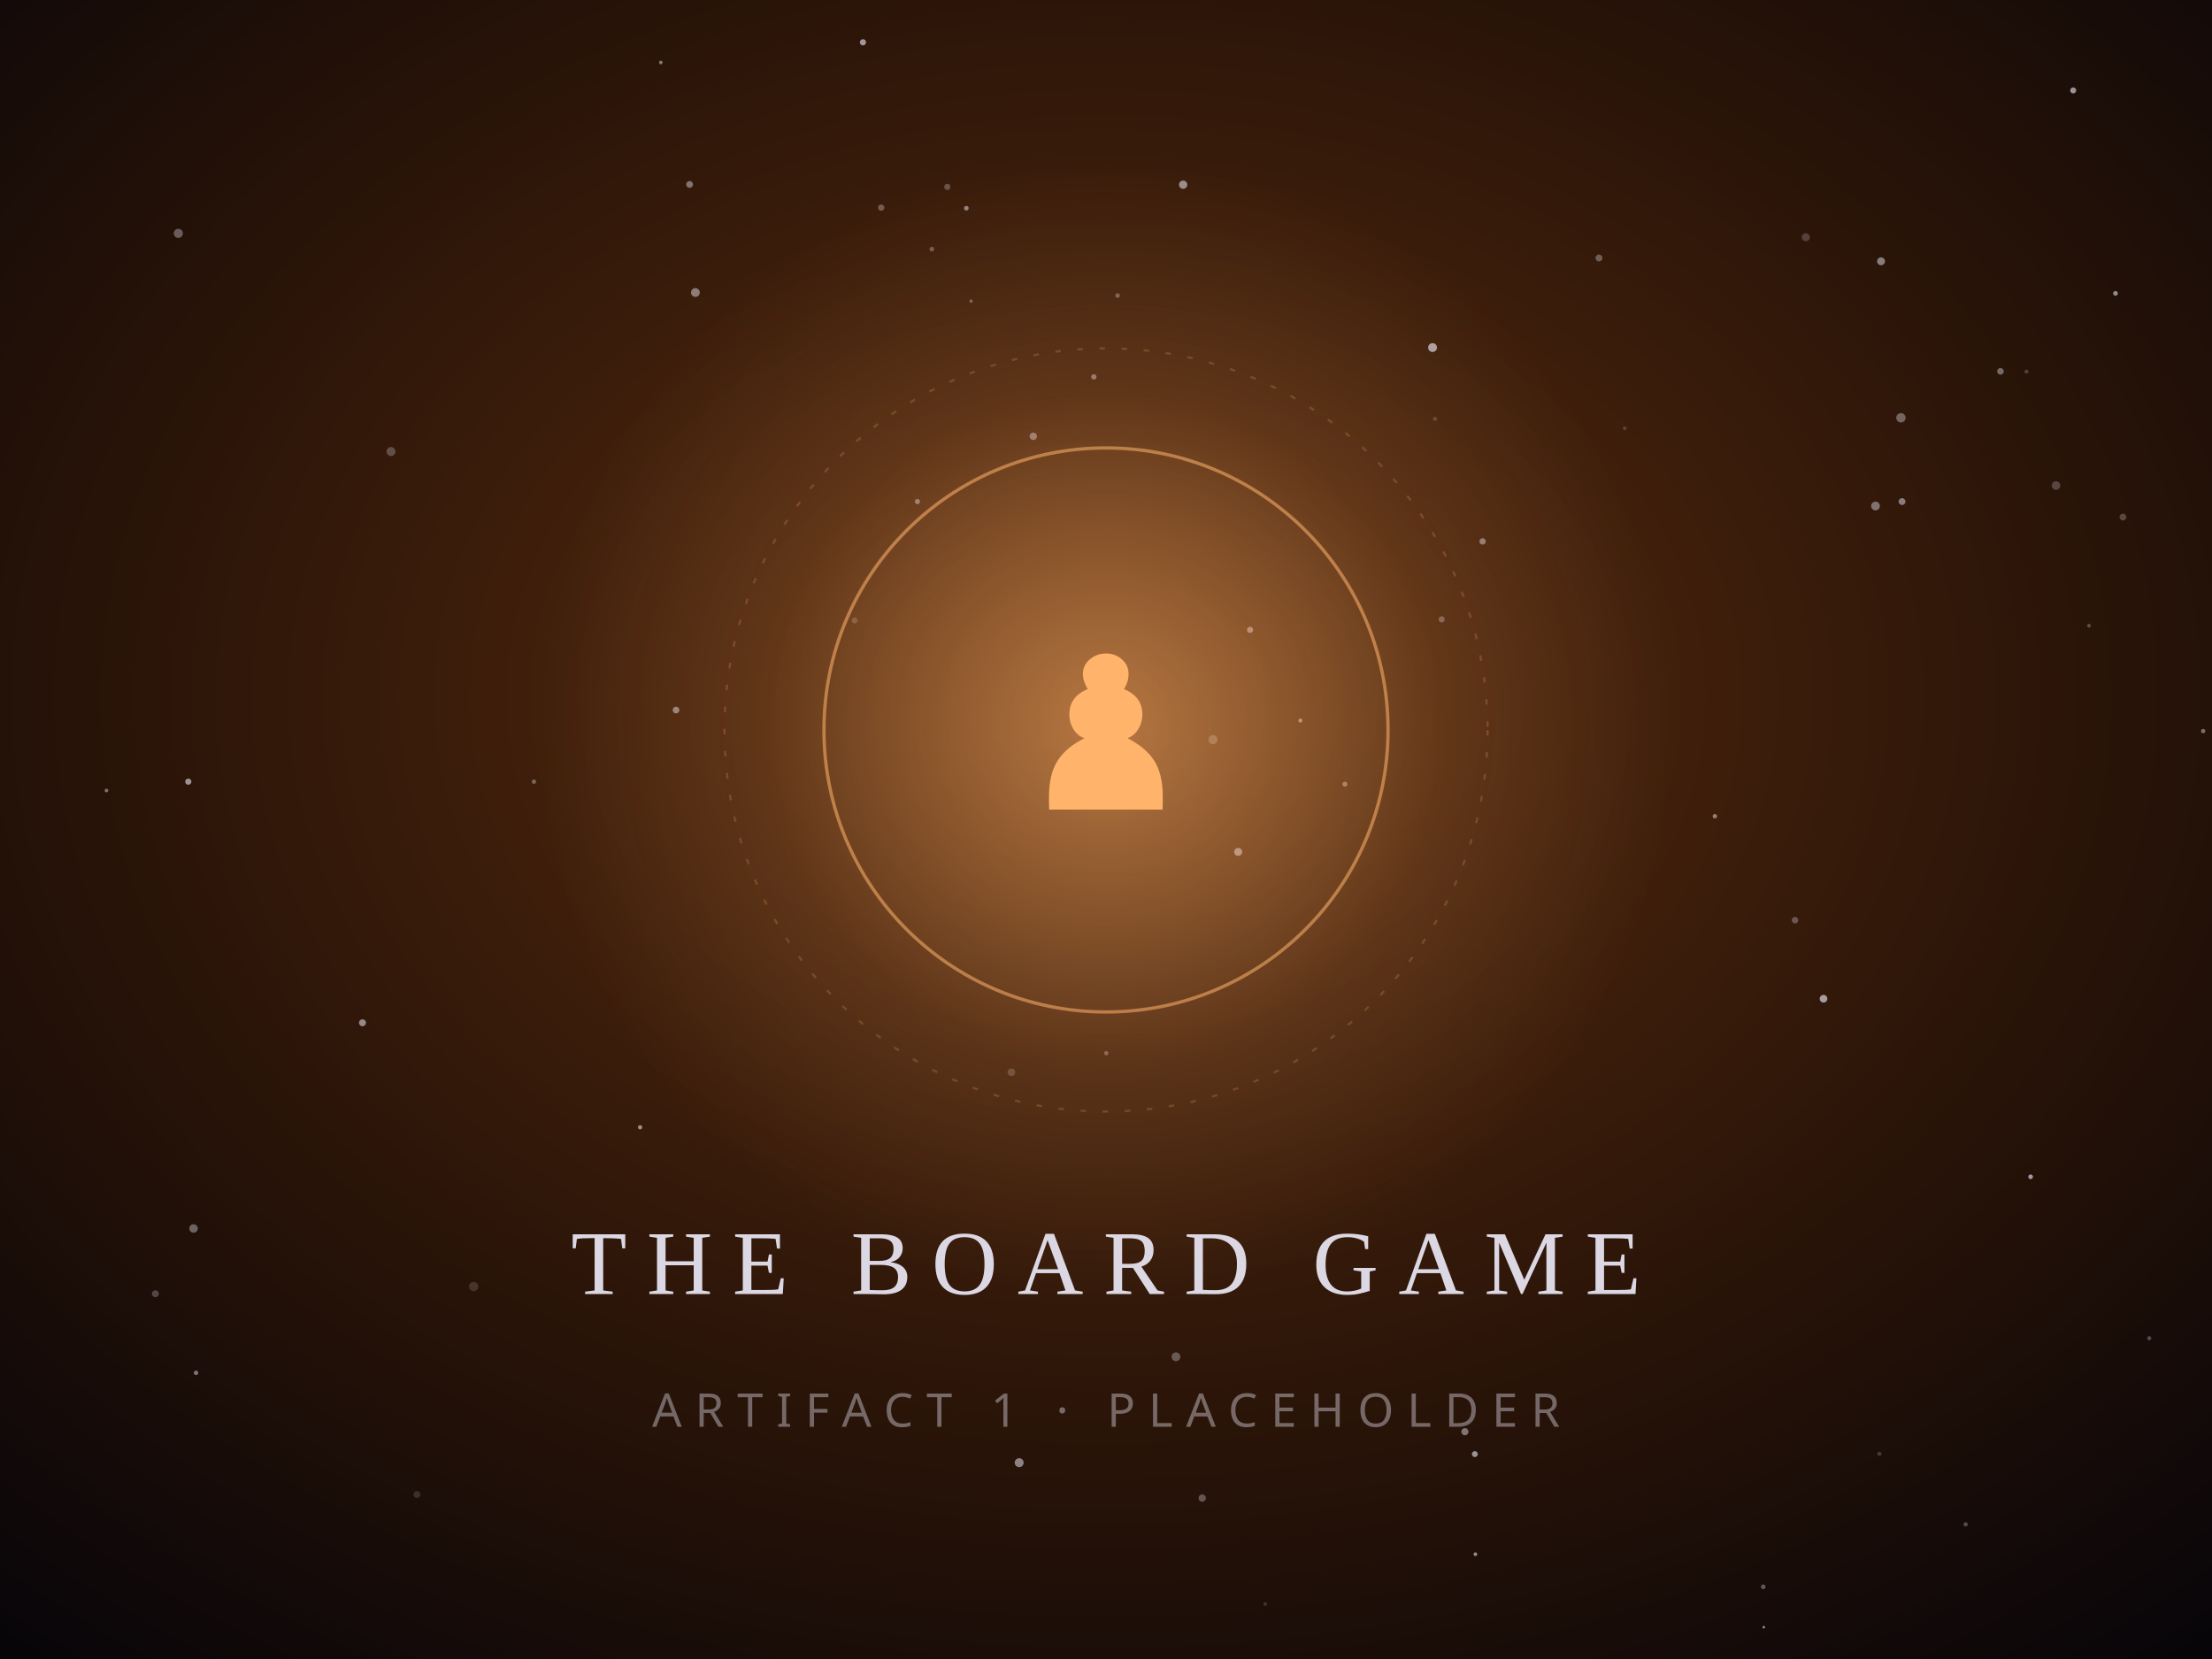
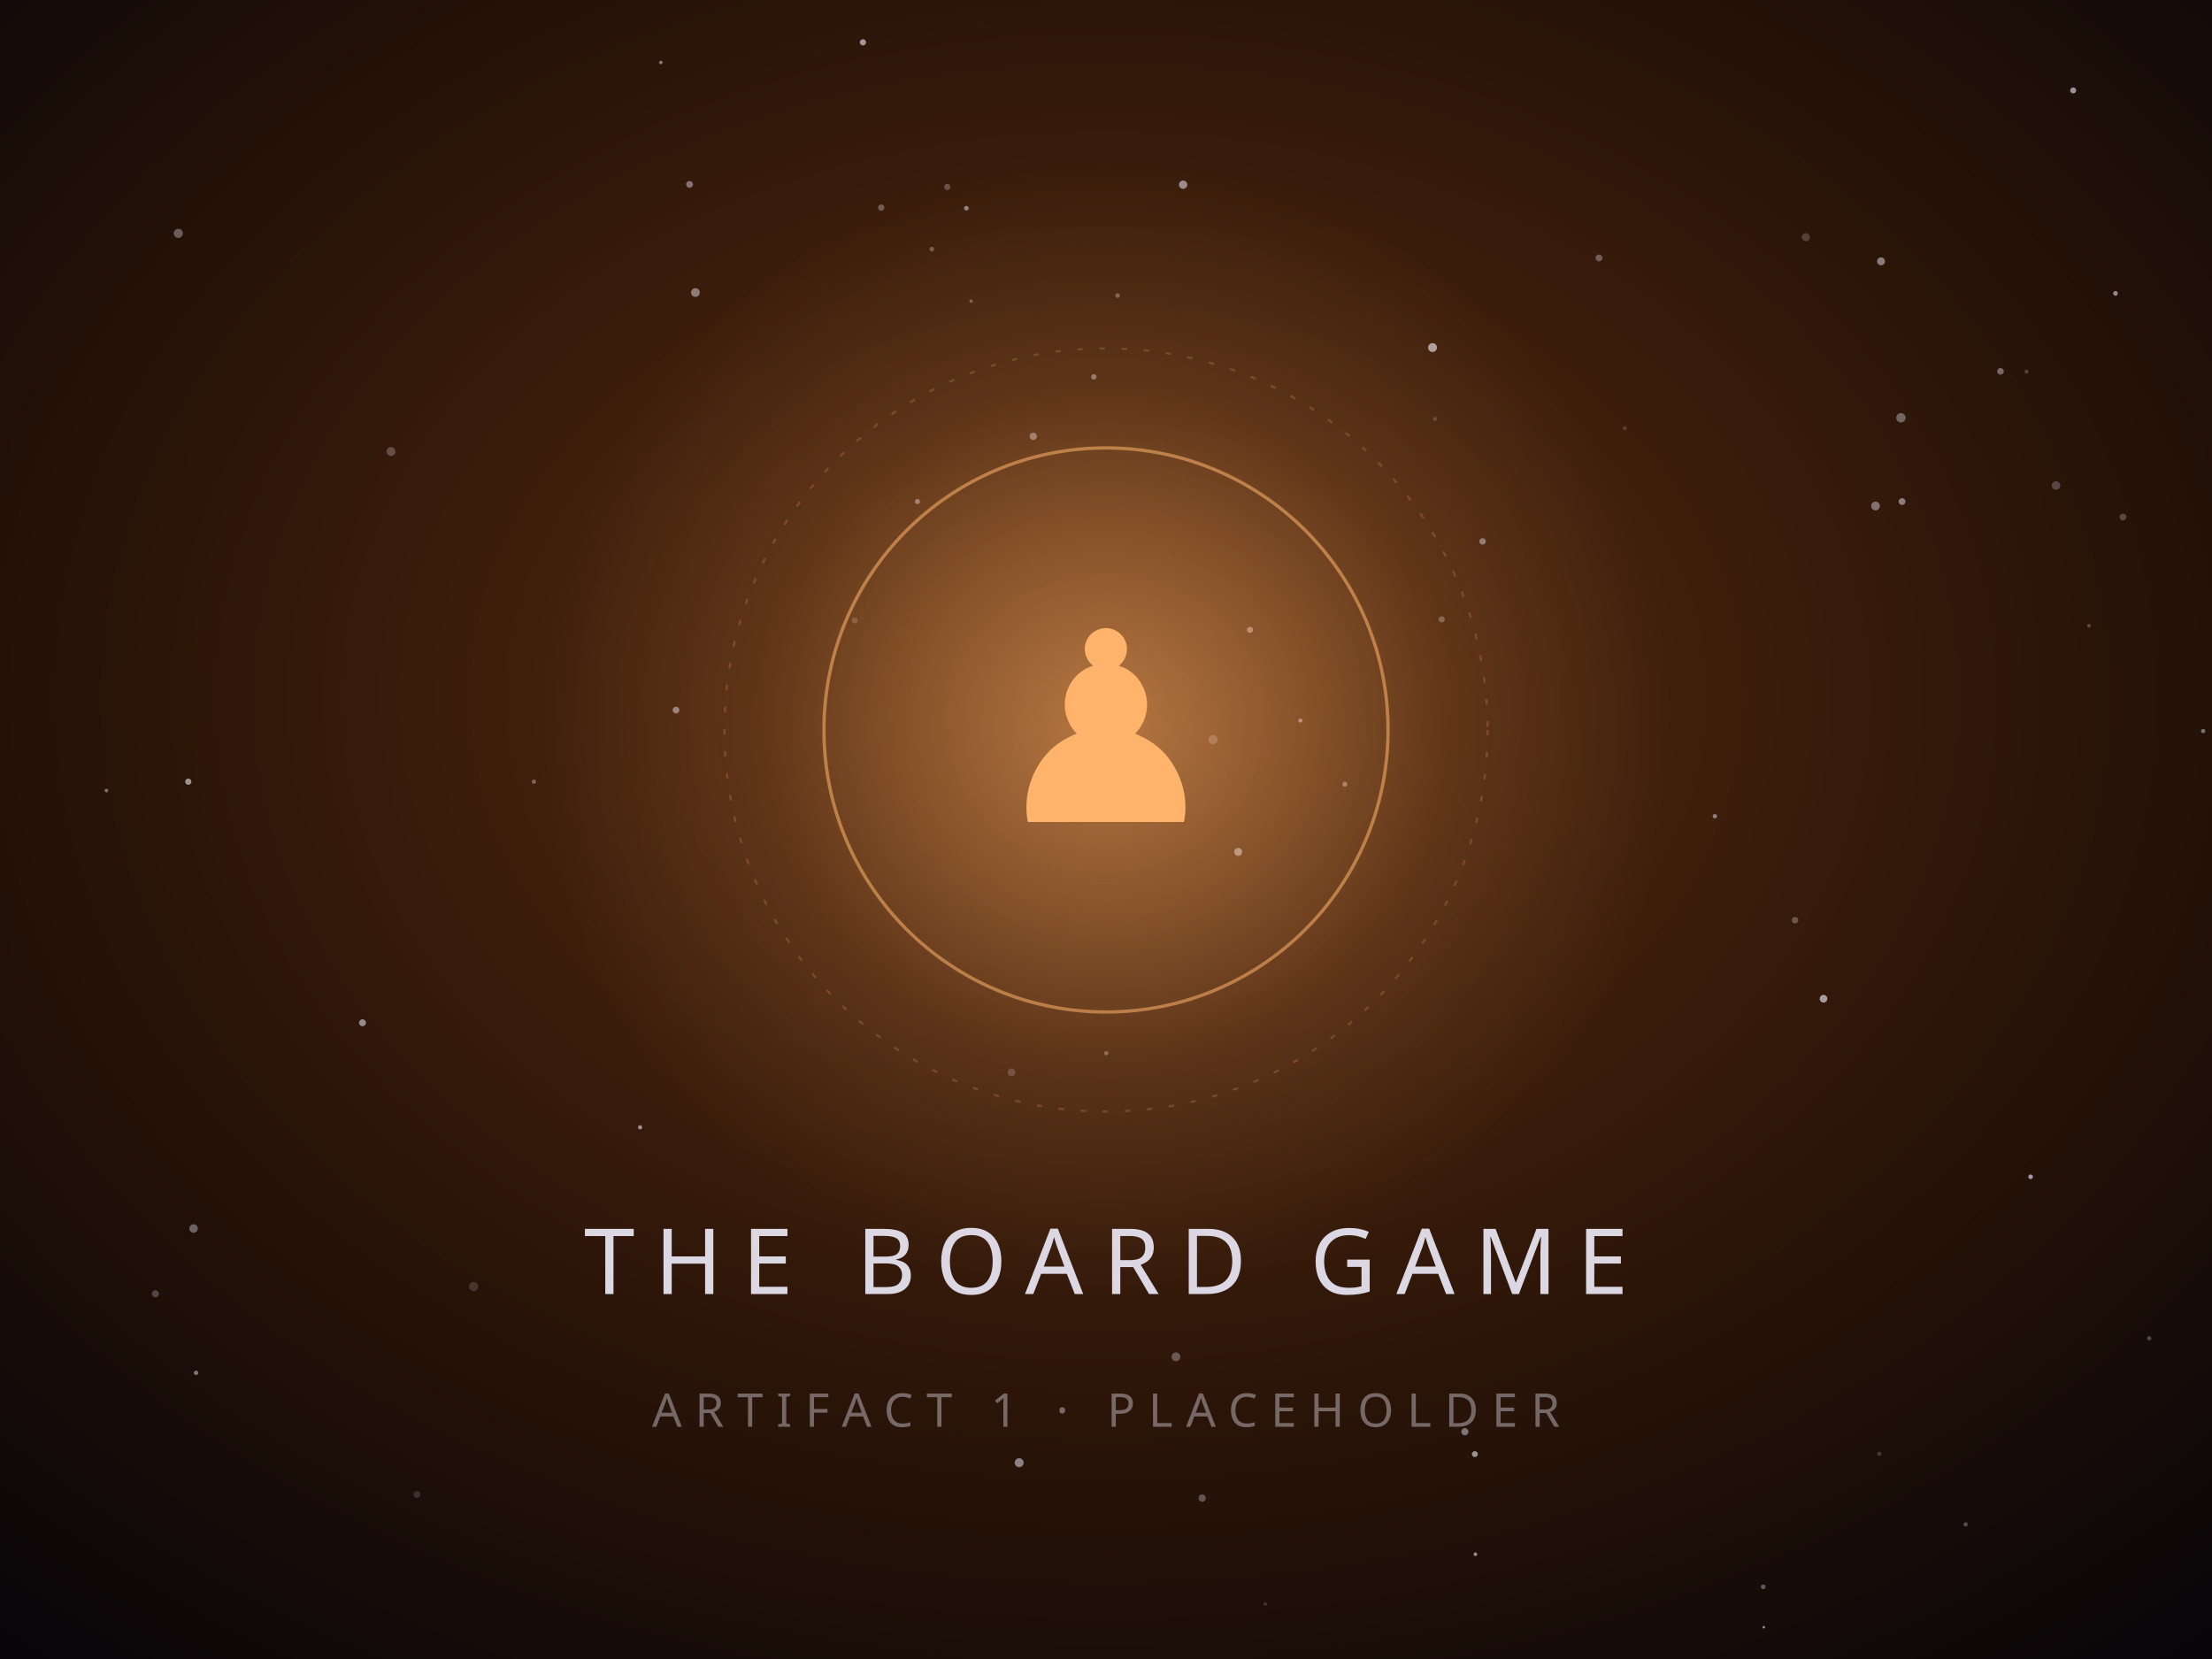
- <svg xmlns="http://www.w3.org/2000/svg" viewBox="0 0 800 600" font-family="Georgia, 'Times New Roman', serif">
+ <svg xmlns="http://www.w3.org/2000/svg" width="800" height="600" viewBox="0 0 800 600" font-family="'Trebuchet MS', 'Segoe UI', sans-serif">
  <defs>
    <radialGradient id="bg" cx="50%" cy="42%" r="80%">
      <stop offset="0%" stop-color="#5e2f10" />
      <stop offset="55%" stop-color="#2a1408" />
      <stop offset="100%" stop-color="#030309" />
    </radialGradient>
    <radialGradient id="halo" cx="50%" cy="50%" r="50%">
      <stop offset="0%" stop-color="#ffb36b" stop-opacity="0.55" />
      <stop offset="60%" stop-color="#ffb36b" stop-opacity="0.12" />
      <stop offset="100%" stop-color="#ffb36b" stop-opacity="0" />
    </radialGradient>
  </defs>
  <rect width="800" height="600" fill="url(#bg)" />
  <circle cx="427.9" cy="66.8" r="1.50" fill="#e9e7f5" opacity="0.55" />
  <circle cx="457.6" cy="580.1" r="0.66" fill="#e9e7f5" opacity="0.17" />
  <circle cx="131.1" cy="369.9" r="1.26" fill="#e9e7f5" opacity="0.55" />
  <circle cx="743.6" cy="175.6" r="1.55" fill="#e9e7f5" opacity="0.24" />
  <circle cx="447.8" cy="308.1" r="1.44" fill="#e9e7f5" opacity="0.52" />
  <circle cx="637.9" cy="588.5" r="0.47" fill="#e9e7f5" opacity="0.56" />
  <circle cx="687.5" cy="151.1" r="1.70" fill="#e9e7f5" opacity="0.37" />
  <circle cx="521.4" cy="224.0" r="1.11" fill="#e9e7f5" opacity="0.30" />
  <circle cx="777.3" cy="484.0" r="0.76" fill="#e9e7f5" opacity="0.27" />
  <circle cx="365.8" cy="387.8" r="1.39" fill="#e9e7f5" opacity="0.20" />
  <circle cx="171.3" cy="465.3" r="1.68" fill="#e9e7f5" opacity="0.16" />
  <circle cx="620.2" cy="295.2" r="0.80" fill="#e9e7f5" opacity="0.49" />
  <circle cx="312.1" cy="15.3" r="1.13" fill="#e9e7f5" opacity="0.61" />
  <circle cx="251.5" cy="105.8" r="1.59" fill="#e9e7f5" opacity="0.47" />
  <circle cx="309.1" cy="224.4" r="1.07" fill="#e9e7f5" opacity="0.21" />
  <circle cx="231.5" cy="407.7" r="0.76" fill="#e9e7f5" opacity="0.58" />
  <circle cx="732.9" cy="134.4" r="0.71" fill="#e9e7f5" opacity="0.22" />
  <circle cx="533.4" cy="525.9" r="1.07" fill="#e9e7f5" opacity="0.60" />
  <circle cx="767.8" cy="187.0" r="1.23" fill="#e9e7f5" opacity="0.25" />
  <circle cx="70.9" cy="496.5" r="0.81" fill="#e9e7f5" opacity="0.47" />
  <circle cx="438.7" cy="267.5" r="1.65" fill="#e9e7f5" opacity="0.25" />
  <circle cx="518.1" cy="125.7" r="1.60" fill="#e9e7f5" opacity="0.64" />
  <circle cx="755.5" cy="226.3" r="0.66" fill="#e9e7f5" opacity="0.27" />
  <circle cx="765.1" cy="106.1" r="0.86" fill="#e9e7f5" opacity="0.57" />
  <circle cx="193.1" cy="282.7" r="0.80" fill="#e9e7f5" opacity="0.34" />
  <circle cx="587.6" cy="154.9" r="0.67" fill="#e9e7f5" opacity="0.18" />
  <circle cx="680.3" cy="94.5" r="1.43" fill="#e9e7f5" opacity="0.49" />
  <circle cx="749.8" cy="32.7" r="1.09" fill="#e9e7f5" opacity="0.61" />
  <circle cx="342.6" cy="67.6" r="1.13" fill="#e9e7f5" opacity="0.27" />
  <circle cx="64.5" cy="84.4" r="1.65" fill="#e9e7f5" opacity="0.35" />
  <circle cx="425.3" cy="490.7" r="1.59" fill="#e9e7f5" opacity="0.32" />
  <circle cx="536.2" cy="195.8" r="1.16" fill="#e9e7f5" opacity="0.44" />
  <circle cx="70.0" cy="444.3" r="1.54" fill="#e9e7f5" opacity="0.38" />
  <circle cx="368.6" cy="529.0" r="1.62" fill="#e9e7f5" opacity="0.52" />
  <circle cx="486.4" cy="283.6" r="0.90" fill="#e9e7f5" opacity="0.41" />
  <circle cx="349.5" cy="75.3" r="0.84" fill="#e9e7f5" opacity="0.50" />
  <circle cx="723.5" cy="134.3" r="1.20" fill="#e9e7f5" opacity="0.40" />
  <circle cx="519.0" cy="151.5" r="0.75" fill="#e9e7f5" opacity="0.18" />
  <circle cx="659.5" cy="361.2" r="1.39" fill="#e9e7f5" opacity="0.64" />
  <circle cx="38.5" cy="285.9" r="0.67" fill="#e9e7f5" opacity="0.43" />
  <circle cx="452.1" cy="227.8" r="1.11" fill="#e9e7f5" opacity="0.46" />
  <circle cx="404.2" cy="106.9" r="0.84" fill="#e9e7f5" opacity="0.32" />
  <circle cx="395.6" cy="136.3" r="0.97" fill="#e9e7f5" opacity="0.42" />
  <circle cx="529.8" cy="517.8" r="1.29" fill="#e9e7f5" opacity="0.46" />
  <circle cx="318.7" cy="75.1" r="1.15" fill="#e9e7f5" opacity="0.32" />
  <circle cx="68.1" cy="282.7" r="1.13" fill="#e9e7f5" opacity="0.59" />
  <circle cx="653.1" cy="85.8" r="1.46" fill="#e9e7f5" opacity="0.21" />
  <circle cx="141.4" cy="163.3" r="1.62" fill="#e9e7f5" opacity="0.26" />
  <circle cx="337.0" cy="90.1" r="0.83" fill="#e9e7f5" opacity="0.31" />
  <circle cx="56.2" cy="467.9" r="1.26" fill="#e9e7f5" opacity="0.26" />
  <circle cx="710.9" cy="551.3" r="0.77" fill="#e9e7f5" opacity="0.30" />
  <circle cx="373.7" cy="157.8" r="1.33" fill="#e9e7f5" opacity="0.42" />
  <circle cx="649.2" cy="332.8" r="1.18" fill="#e9e7f5" opacity="0.30" />
  <circle cx="244.5" cy="256.8" r="1.21" fill="#e9e7f5" opacity="0.48" />
  <circle cx="679.7" cy="525.8" r="0.76" fill="#e9e7f5" opacity="0.20" />
  <circle cx="150.8" cy="540.5" r="1.26" fill="#e9e7f5" opacity="0.15" />
  <circle cx="796.8" cy="264.4" r="0.78" fill="#e9e7f5" opacity="0.44" />
  <circle cx="434.8" cy="541.8" r="1.32" fill="#e9e7f5" opacity="0.32" />
  <circle cx="331.8" cy="181.4" r="0.93" fill="#e9e7f5" opacity="0.43" />
  <circle cx="351.2" cy="108.9" r="0.62" fill="#e9e7f5" opacity="0.32" />
  <circle cx="687.9" cy="181.4" r="1.24" fill="#e9e7f5" opacity="0.48" />
  <circle cx="400.1" cy="380.9" r="0.79" fill="#e9e7f5" opacity="0.31" />
  <circle cx="533.6" cy="562.1" r="0.67" fill="#e9e7f5" opacity="0.58" />
  <circle cx="249.4" cy="66.7" r="1.23" fill="#e9e7f5" opacity="0.44" />
  <circle cx="578.3" cy="93.3" r="1.25" fill="#e9e7f5" opacity="0.33" />
  <circle cx="734.4" cy="425.6" r="0.84" fill="#e9e7f5" opacity="0.64" />
  <circle cx="637.7" cy="573.9" r="0.85" fill="#e9e7f5" opacity="0.34" />
  <circle cx="470.3" cy="260.6" r="0.74" fill="#e9e7f5" opacity="0.49" />
  <circle cx="678.3" cy="183.0" r="1.58" fill="#e9e7f5" opacity="0.43" />
  <circle cx="239.0" cy="22.6" r="0.64" fill="#e9e7f5" opacity="0.48" />
  <circle cx="400" cy="264" r="204" fill="url(#halo)" />
  <circle cx="400" cy="264" r="102" fill="none" stroke="#ffb36b" stroke-opacity="0.55" stroke-width="1.2" />
  <circle cx="400" cy="264" r="138" fill="none" stroke="#ffb36b" stroke-opacity="0.2" stroke-width="0.8" stroke-dasharray="2 6" />
  <text x="50%" y="264" text-anchor="middle" dominant-baseline="central" font-size="96" fill="#ffb36b">♟</text>
  <text x="50%" y="468" text-anchor="middle" font-size="33" letter-spacing="7.2" fill="#e9e7f5" opacity="0.92">THE BOARD GAME</text>
  <text x="50%" y="516" text-anchor="middle" font-family="'Segoe UI', sans-serif" font-size="16.8" letter-spacing="4.8" fill="#e9e7f5" opacity="0.4">ARTIFACT 1 · PLACEHOLDER</text>
</svg>
